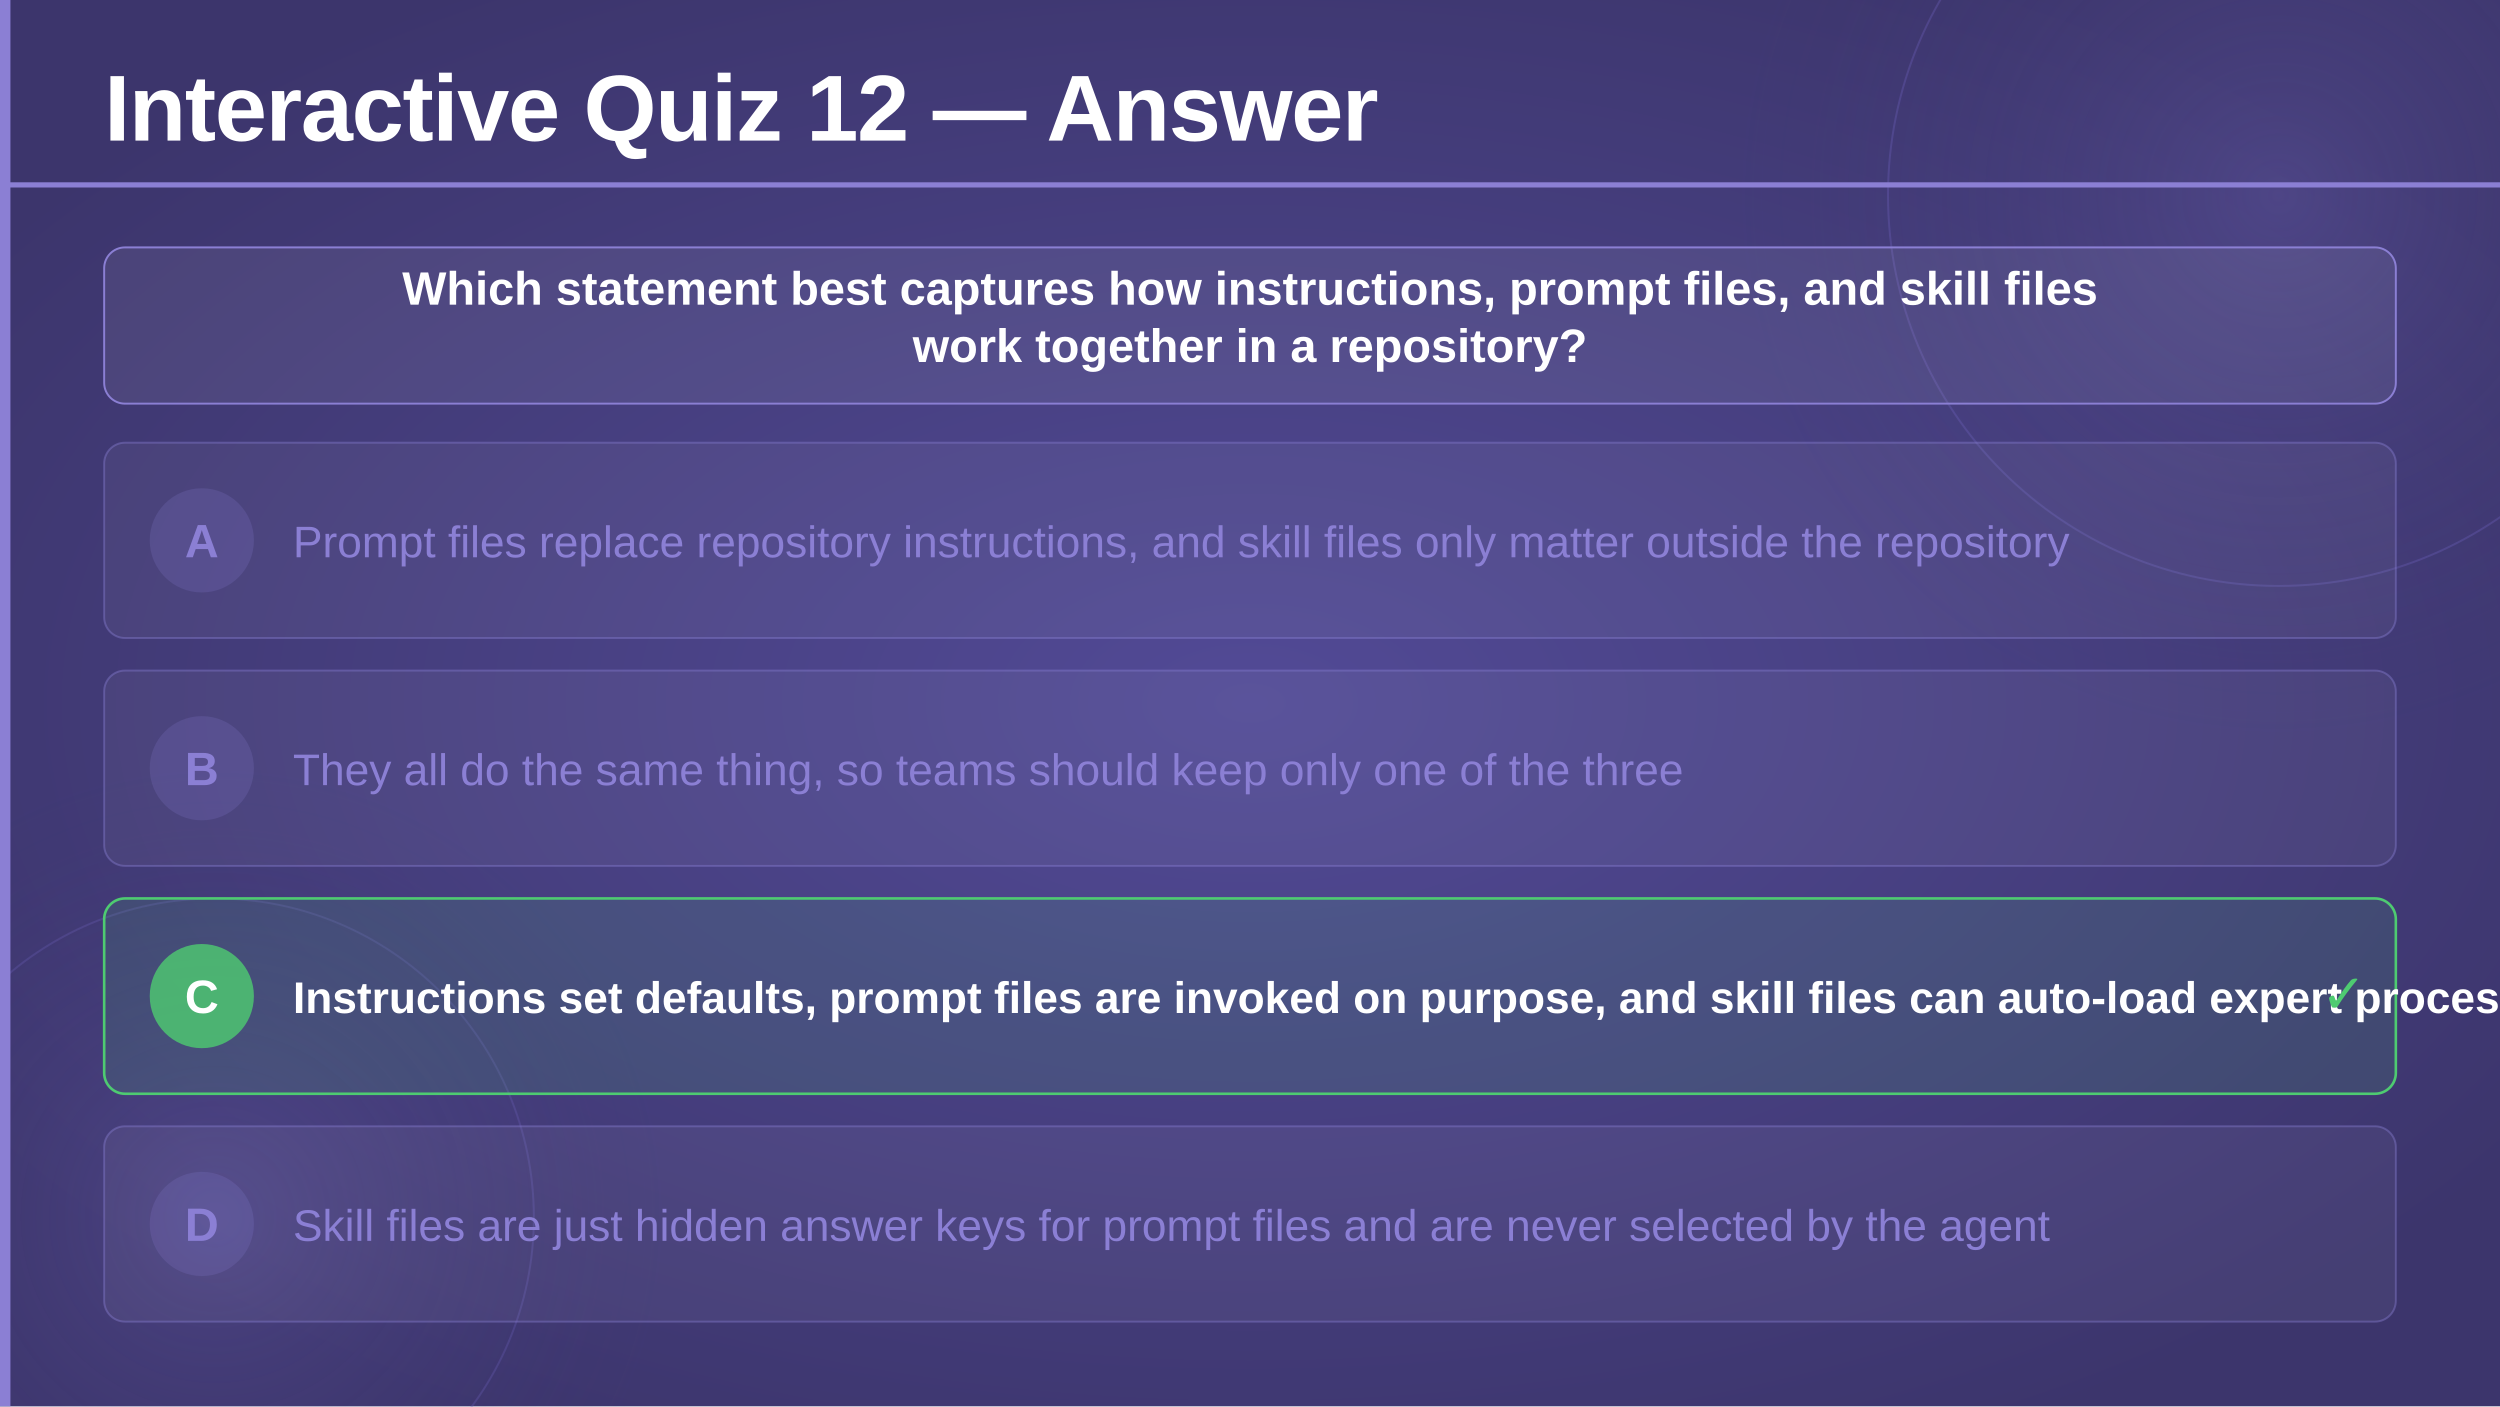
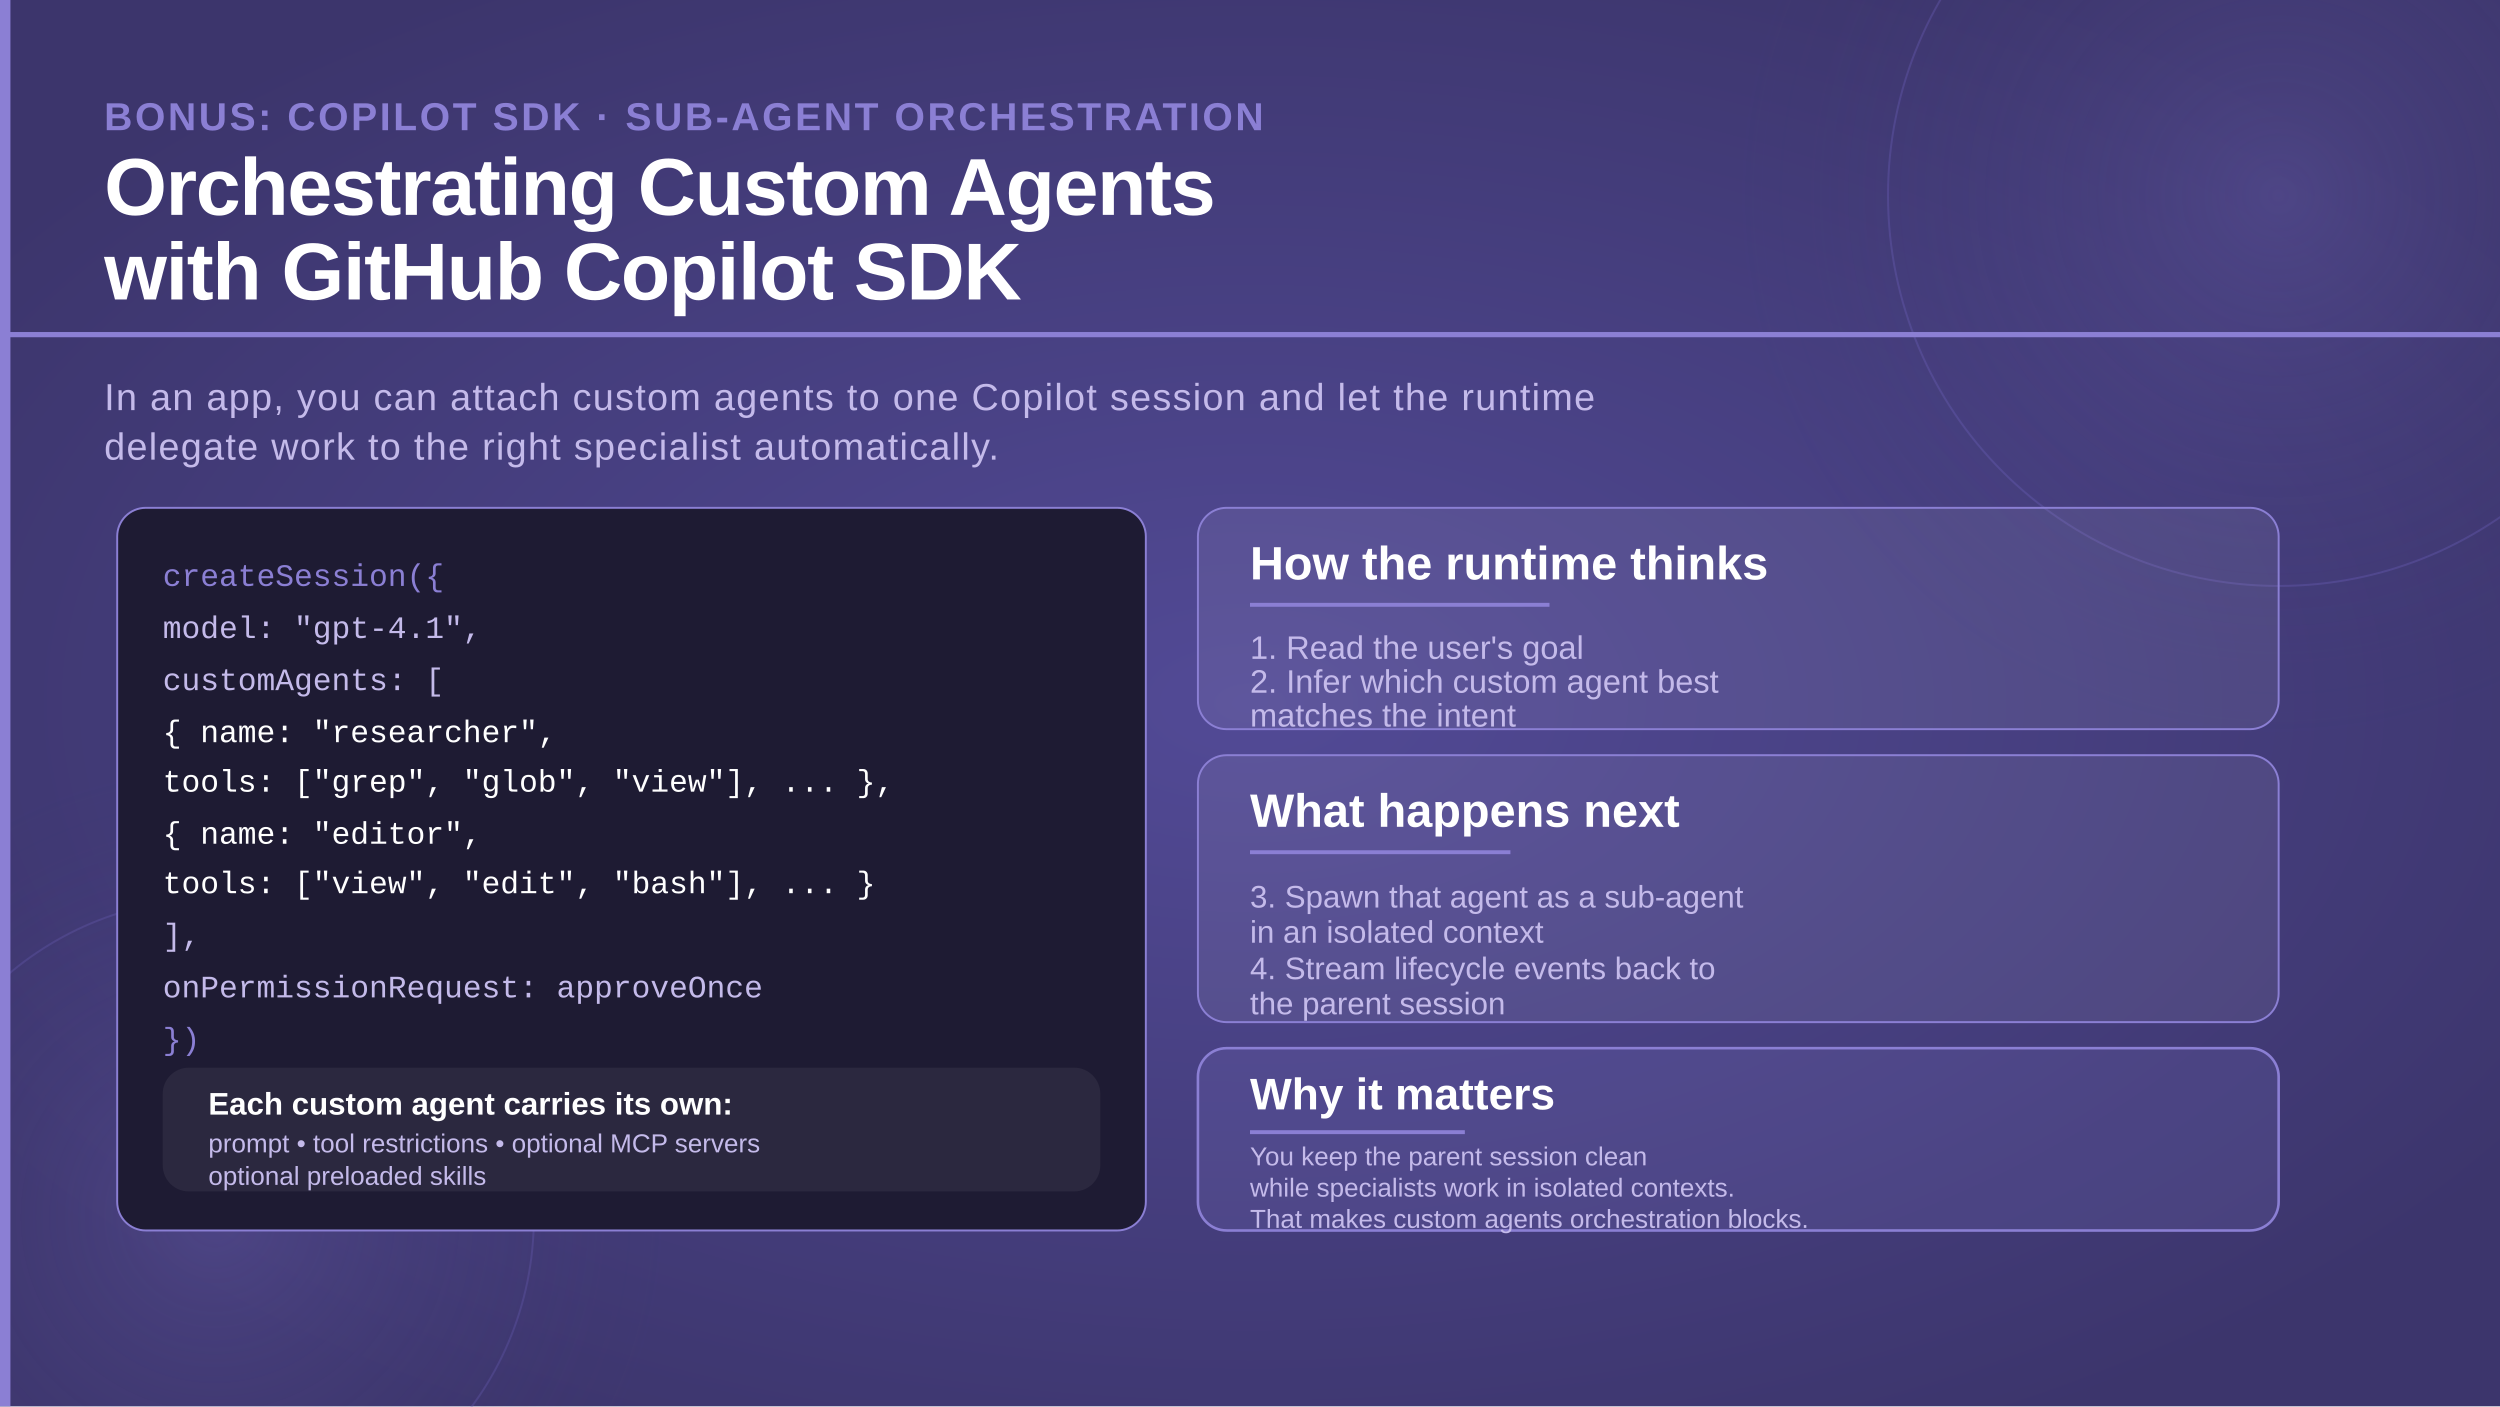
<svg xmlns="http://www.w3.org/2000/svg" viewBox="0 0 1920 1080" width="1920" height="1080">
  <defs>
    <radialGradient id="bgGlow" cx="50%" cy="50%" r="60%">
      <stop offset="0%" stop-color="#524a96" stop-opacity="1" />
      <stop offset="100%" stop-color="#3c356c" stop-opacity="1" />
    </radialGradient>
    <radialGradient id="circleGlow" cx="50%" cy="50%" r="50%">
      <stop offset="0%" stop-color="#7c70c8" stop-opacity="0.25" />
      <stop offset="100%" stop-color="#3c356c" stop-opacity="0" />
    </radialGradient>
  </defs>
  <rect width="1920" height="1080" fill="url(#bgGlow)" />
  <circle cx="1750" cy="150" r="420" fill="url(#circleGlow)" />
  <circle cx="1750" cy="150" r="300" fill="none" stroke="#6a5fb8" stroke-width="1.5" opacity="0.35" />
  <circle cx="165" cy="935" r="350" fill="url(#circleGlow)" />
  <circle cx="165" cy="935" r="245" fill="none" stroke="#6a5fb8" stroke-width="1.5" opacity="0.3" />
-   <rect x="0" y="0" width="8" height="1080" fill="#8b7fd4" rx="0" />
-   <text x="80" y="108" font-family="'Segoe UI', 'Helvetica Neue', Arial, sans-serif" font-size="72" font-weight="700" fill="#ffffff" letter-spacing="-1">Interactive Quiz 12 — Answer</text>
-   <rect x="0" y="140" width="1920" height="4" fill="#8b7fd4" rx="0" />
-   <rect x="80" y="190" width="1760" height="120" rx="16" fill="#ffffff" fill-opacity="0.07" stroke="#8b7fd4" stroke-width="1.5" />
-   <text x="960" y="234" text-anchor="middle" font-family="'Segoe UI', 'Helvetica Neue', Arial, sans-serif" font-size="36" font-weight="600" fill="#ffffff">Which statement best captures how instructions, prompt files, and skill files</text>
-   <text x="960" y="278" text-anchor="middle" font-family="'Segoe UI', 'Helvetica Neue', Arial, sans-serif" font-size="36" font-weight="600" fill="#ffffff">work together in a repository?</text>
-   <rect x="80" y="340" width="1760" height="150" rx="16" fill="#ffffff" fill-opacity="0.05" stroke="#8b7fd4" stroke-opacity="0.4" stroke-width="1.5" />
-   <circle cx="155" cy="415" r="40" fill="#8b7fd4" fill-opacity="0.2" />
-   <text x="155" y="428" text-anchor="middle" font-family="'Segoe UI', 'Helvetica Neue', Arial, sans-serif" font-size="36" font-weight="700" fill="#8b7fd4">A</text>
-   <text x="225" y="428" font-family="'Segoe UI', 'Helvetica Neue', Arial, sans-serif" font-size="34" font-weight="300" fill="#8b7fd4">Prompt files replace repository instructions, and skill files only matter outside the repository</text>
-   <rect x="80" y="515" width="1760" height="150" rx="16" fill="#ffffff" fill-opacity="0.05" stroke="#8b7fd4" stroke-opacity="0.4" stroke-width="1.5" />
-   <circle cx="155" cy="590" r="40" fill="#8b7fd4" fill-opacity="0.2" />
-   <text x="155" y="603" text-anchor="middle" font-family="'Segoe UI', 'Helvetica Neue', Arial, sans-serif" font-size="36" font-weight="700" fill="#8b7fd4">B</text>
-   <text x="225" y="603" font-family="'Segoe UI', 'Helvetica Neue', Arial, sans-serif" font-size="34" font-weight="300" fill="#8b7fd4">They all do the same thing, so teams should keep only one of the three</text>
-   <rect x="80" y="690" width="1760" height="150" rx="16" fill="#4ecb71" fill-opacity="0.12" stroke="#4ecb71" stroke-width="2" />
-   <circle cx="155" cy="765" r="40" fill="#4ecb71" fill-opacity="0.8" />
-   <text x="155" y="778" text-anchor="middle" font-family="'Segoe UI', 'Helvetica Neue', Arial, sans-serif" font-size="36" font-weight="700" fill="#ffffff">C</text>
-   <text x="225" y="778" font-family="'Segoe UI', 'Helvetica Neue', Arial, sans-serif" font-size="34" font-weight="600" fill="#ffffff">Instructions set defaults, prompt files are invoked on purpose, and skill files can auto-load expert processes</text>
-   <text x="1800" y="778" text-anchor="middle" font-family="'Segoe UI', 'Helvetica Neue', Arial, sans-serif" font-size="42" font-weight="700" fill="#4ecb71">✓</text>
-   <rect x="80" y="865" width="1760" height="150" rx="16" fill="#ffffff" fill-opacity="0.05" stroke="#8b7fd4" stroke-opacity="0.4" stroke-width="1.5" />
-   <circle cx="155" cy="940" r="40" fill="#8b7fd4" fill-opacity="0.2" />
-   <text x="155" y="953" text-anchor="middle" font-family="'Segoe UI', 'Helvetica Neue', Arial, sans-serif" font-size="36" font-weight="700" fill="#8b7fd4">D</text>
-   <text x="225" y="953" font-family="'Segoe UI', 'Helvetica Neue', Arial, sans-serif" font-size="34" font-weight="300" fill="#8b7fd4">Skill files are just hidden answer keys for prompt files and are never selected by the agent</text>
+   <rect x="0" y="0" width="8" height="1080" fill="#8b7fd4" />
+   <text x="80" y="100" font-family="'Segoe UI', 'Helvetica Neue', Arial, sans-serif" font-size="30" font-weight="700" fill="#8b7fd4" letter-spacing="2">BONUS: COPILOT SDK · SUB-AGENT ORCHESTRATION</text>
+   <text x="80" y="165" font-family="'Segoe UI', 'Helvetica Neue', Arial, sans-serif" font-size="62" font-weight="700" fill="#ffffff" letter-spacing="-1">Orchestrating Custom Agents</text>
+   <text x="80" y="230" font-family="'Segoe UI', 'Helvetica Neue', Arial, sans-serif" font-size="62" font-weight="700" fill="#ffffff" letter-spacing="-1">with GitHub Copilot SDK</text>
+   <rect x="0" y="255" width="1920" height="4" fill="#8b7fd4" />
+   <text x="80" y="315" font-family="'Segoe UI', 'Helvetica Neue', Arial, sans-serif" font-size="29" font-weight="300" fill="#c4baea" letter-spacing="1">In an app, you can attach custom agents to one Copilot session and let the runtime</text>
+   <text x="80" y="353" font-family="'Segoe UI', 'Helvetica Neue', Arial, sans-serif" font-size="29" font-weight="300" fill="#c4baea" letter-spacing="1">delegate work to the right specialist automatically.</text>
+   <rect x="90" y="390" width="790" height="555" rx="22" fill="#1e1b33" stroke="#8b7fd4" stroke-width="1.5" />
+   <text x="125" y="450" font-family="'Consolas', 'Courier New', monospace" font-size="24" fill="#8b7fd4">createSession({</text>
+   <text x="125" y="490" font-family="'Consolas', 'Courier New', monospace" font-size="24" fill="#c4baea">  model: "gpt-4.1",</text>
+   <text x="125" y="530" font-family="'Consolas', 'Courier New', monospace" font-size="24" fill="#c4baea">  customAgents: [</text>
+   <text x="125" y="570" font-family="'Consolas', 'Courier New', monospace" font-size="24" fill="#ffffff">    { name: "researcher",</text>
+   <text x="125" y="608" font-family="'Consolas', 'Courier New', monospace" font-size="24" fill="#ffffff">      tools: ["grep", "glob", "view"], ... },</text>
+   <text x="125" y="648" font-family="'Consolas', 'Courier New', monospace" font-size="24" fill="#ffffff">    { name: "editor",</text>
+   <text x="125" y="686" font-family="'Consolas', 'Courier New', monospace" font-size="24" fill="#ffffff">      tools: ["view", "edit", "bash"], ... }</text>
+   <text x="125" y="726" font-family="'Consolas', 'Courier New', monospace" font-size="24" fill="#c4baea">  ],</text>
+   <text x="125" y="766" font-family="'Consolas', 'Courier New', monospace" font-size="24" fill="#c4baea">  onPermissionRequest: approveOnce</text>
+   <text x="125" y="806" font-family="'Consolas', 'Courier New', monospace" font-size="24" fill="#8b7fd4">})</text>
+   <rect x="125" y="820" width="720" height="95" rx="20" fill="#ffffff" fill-opacity="0.06" />
+   <text x="160" y="856" font-family="'Segoe UI', 'Helvetica Neue', Arial, sans-serif" font-size="24" font-weight="700" fill="#ffffff">Each custom agent carries its own:</text>
+   <text x="160" y="885" font-family="'Segoe UI', 'Helvetica Neue', Arial, sans-serif" font-size="20" font-weight="300" fill="#c4baea">prompt • tool restrictions • optional MCP servers</text>
+   <text x="160" y="910" font-family="'Segoe UI', 'Helvetica Neue', Arial, sans-serif" font-size="20" font-weight="300" fill="#c4baea">optional preloaded skills</text>
+   <rect x="920" y="390" width="830" height="170" rx="22" fill="#ffffff" fill-opacity="0.07" stroke="#8b7fd4" stroke-width="1.5" />
+   <text x="960" y="445" font-family="'Segoe UI', 'Helvetica Neue', Arial, sans-serif" font-size="36" font-weight="700" fill="#ffffff">How the runtime thinks</text>
+   <rect x="960" y="463" width="230" height="3" fill="#8b7fd4" />
+   <text x="960" y="506" font-family="'Segoe UI', 'Helvetica Neue', Arial, sans-serif" font-size="25" font-weight="300" fill="#c4baea">1. Read the user's goal</text>
+   <text x="960" y="532" font-family="'Segoe UI', 'Helvetica Neue', Arial, sans-serif" font-size="25" font-weight="300" fill="#c4baea">2. Infer which custom agent best</text>
+   <text x="960" y="558" font-family="'Segoe UI', 'Helvetica Neue', Arial, sans-serif" font-size="25" font-weight="300" fill="#c4baea">matches the intent</text>
+   <rect x="920" y="580" width="830" height="205" rx="22" fill="#ffffff" fill-opacity="0.07" stroke="#8b7fd4" stroke-width="1.5" />
+   <text x="960" y="635" font-family="'Segoe UI', 'Helvetica Neue', Arial, sans-serif" font-size="36" font-weight="700" fill="#ffffff">What happens next</text>
+   <rect x="960" y="653" width="200" height="3" fill="#8b7fd4" />
+   <text x="960" y="697" font-family="'Segoe UI', 'Helvetica Neue', Arial, sans-serif" font-size="24" font-weight="300" fill="#c4baea">3. Spawn that agent as a sub-agent</text>
+   <text x="960" y="724" font-family="'Segoe UI', 'Helvetica Neue', Arial, sans-serif" font-size="24" font-weight="300" fill="#c4baea">in an isolated context</text>
+   <text x="960" y="752" font-family="'Segoe UI', 'Helvetica Neue', Arial, sans-serif" font-size="24" font-weight="300" fill="#c4baea">4. Stream lifecycle events back to</text>
+   <text x="960" y="779" font-family="'Segoe UI', 'Helvetica Neue', Arial, sans-serif" font-size="24" font-weight="300" fill="#c4baea">the parent session</text>
+   <rect x="920" y="805" width="830" height="140" rx="22" fill="#8b7fd4" fill-opacity="0.15" stroke="#8b7fd4" stroke-width="2" />
+   <text x="960" y="852" font-family="'Segoe UI', 'Helvetica Neue', Arial, sans-serif" font-size="34" font-weight="700" fill="#ffffff">Why it matters</text>
+   <rect x="960" y="868" width="165" height="3" fill="#8b7fd4" />
+   <text x="960" y="895" font-family="'Segoe UI', 'Helvetica Neue', Arial, sans-serif" font-size="20" font-weight="300" fill="#c4baea">You keep the parent session clean</text>
+   <text x="960" y="919" font-family="'Segoe UI', 'Helvetica Neue', Arial, sans-serif" font-size="20" font-weight="300" fill="#c4baea">while specialists work in isolated contexts.</text>
+   <text x="960" y="943" font-family="'Segoe UI', 'Helvetica Neue', Arial, sans-serif" font-size="20" font-weight="300" fill="#c4baea">That makes custom agents orchestration blocks.</text>
</svg>
